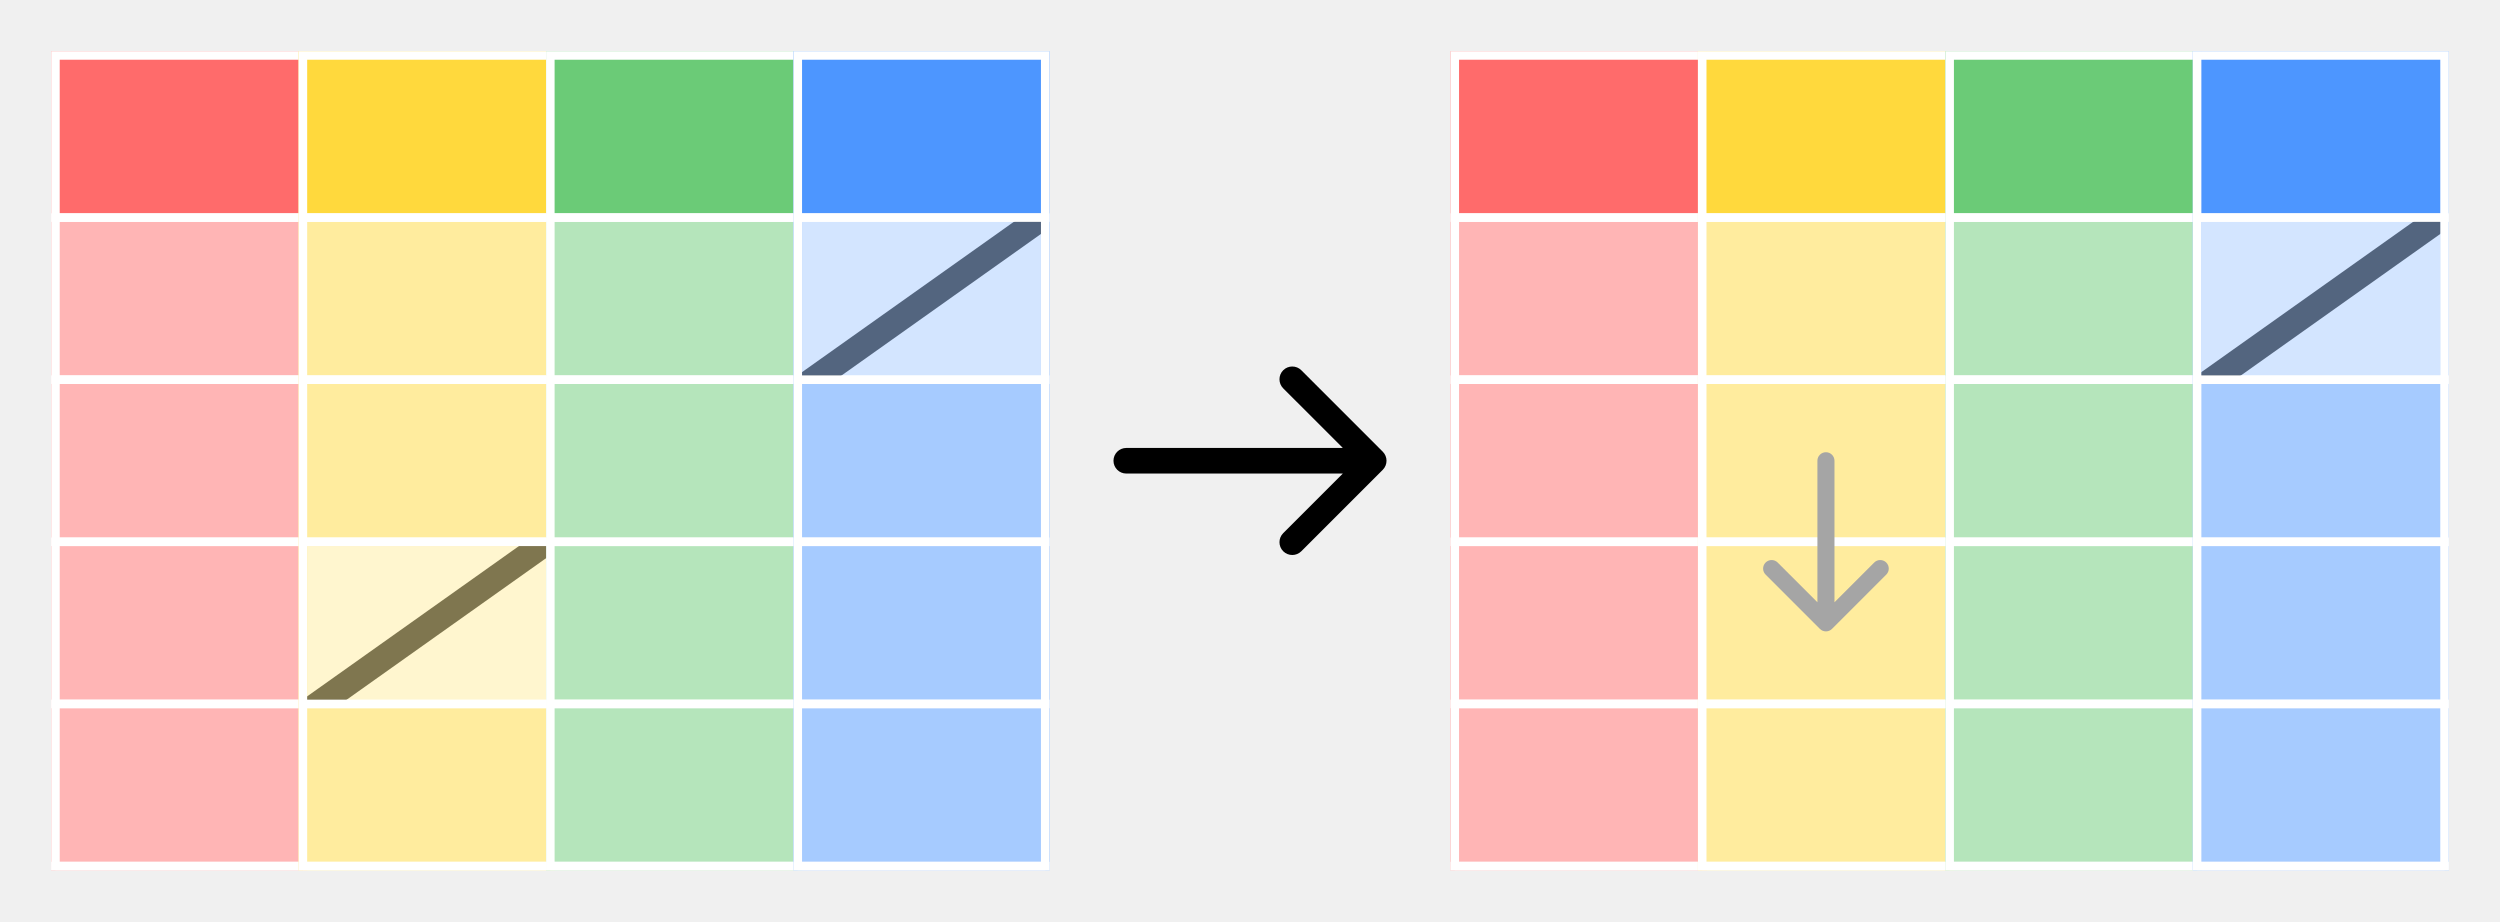
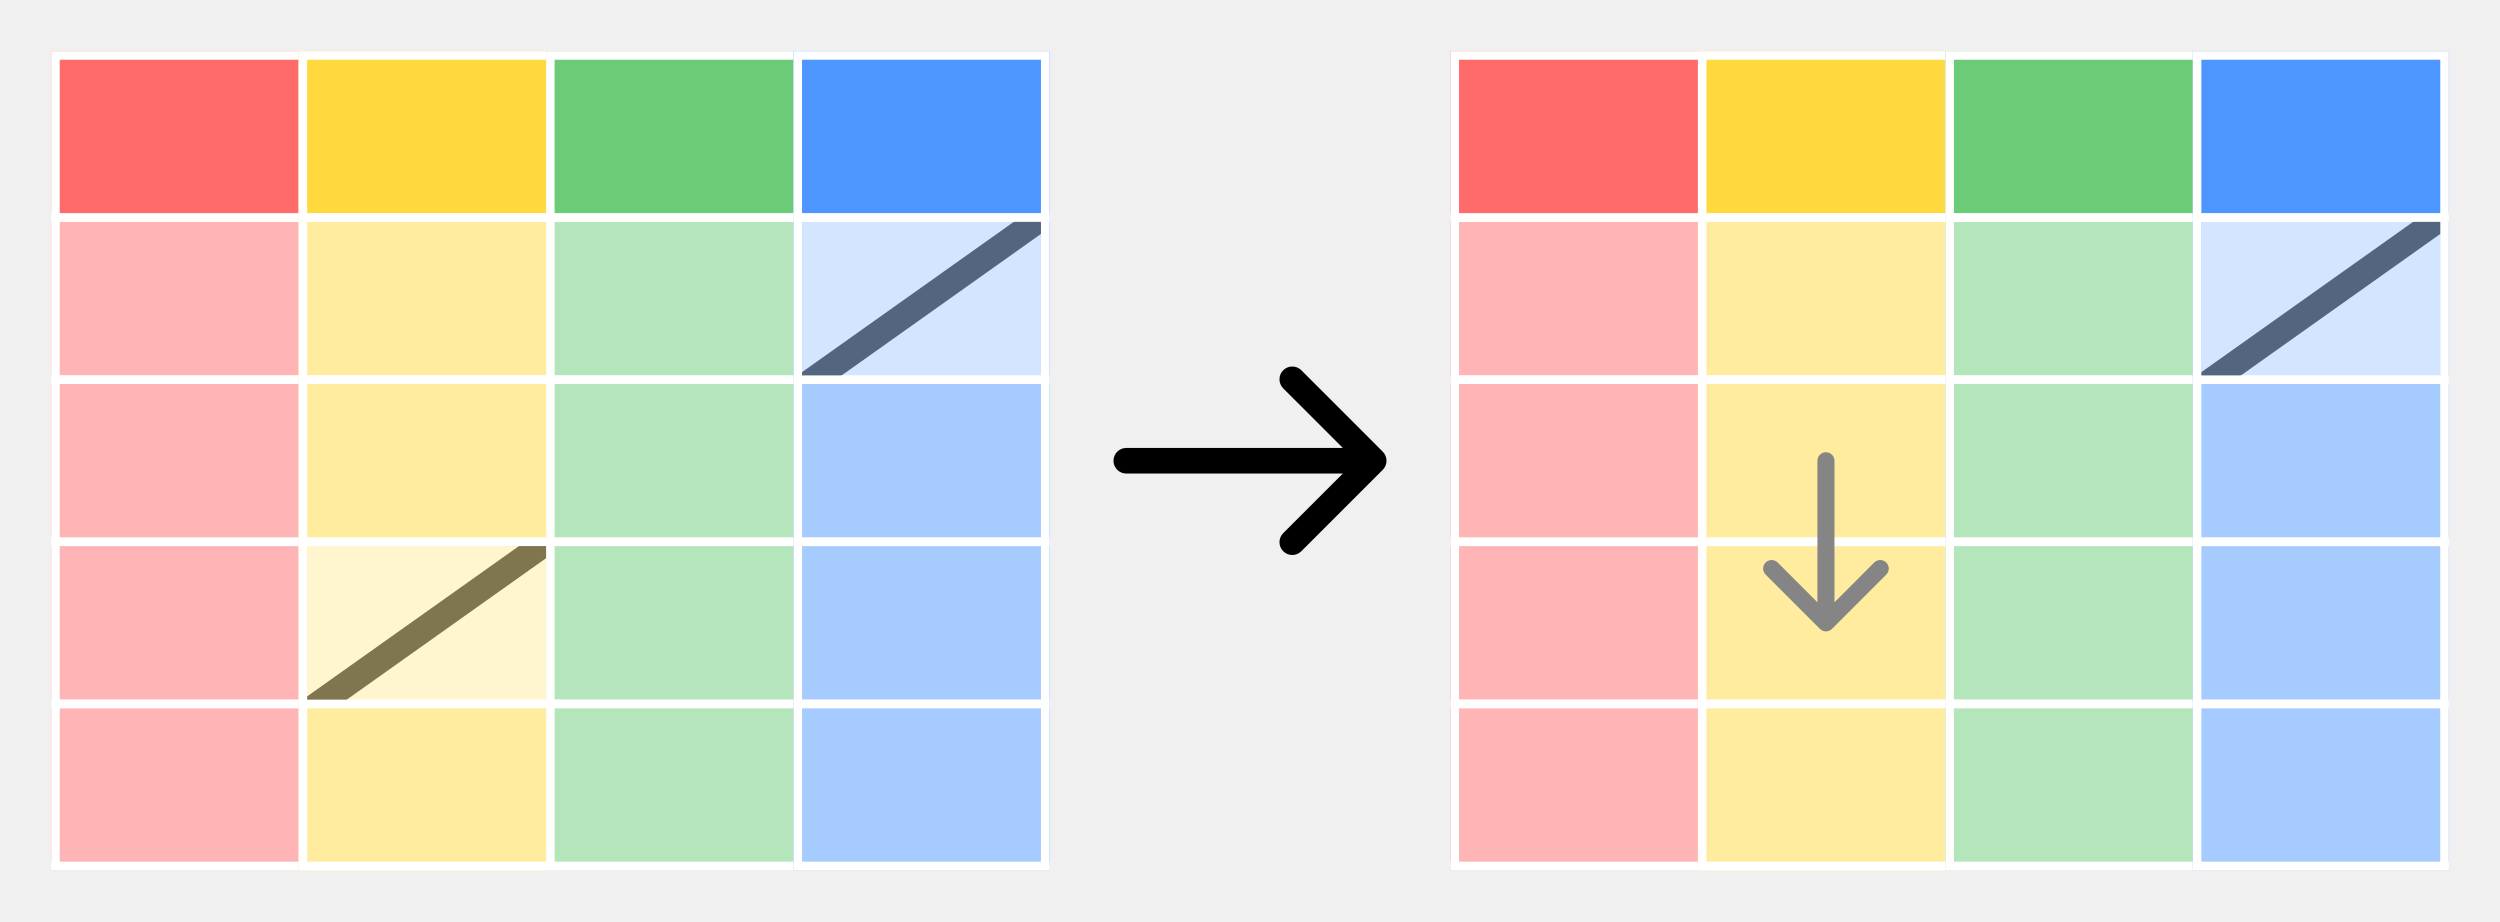
<svg xmlns="http://www.w3.org/2000/svg" width="293" height="108" viewBox="0 0 293 108" fill="none">
-   <g clip-path="url(#clip0_103_4298)">
+   <g clip-path="url(#clip0_105_4377)">
    <rect x="170" y="6" width="30" height="115" fill="#FF6B6B" />
    <rect x="170.5" y="82.5" width="29" height="19" fill="white" fill-opacity="0.5" stroke="white" />
    <rect x="170.5" y="101.5" width="29" height="19" fill="white" fill-opacity="0.5" stroke="white" />
    <rect x="170.5" y="63.5" width="29" height="19" fill="white" fill-opacity="0.5" stroke="white" />
    <rect x="170.5" y="44.5" width="29" height="19" fill="white" fill-opacity="0.5" stroke="white" />
    <rect x="170.5" y="25.5" width="29" height="19" fill="white" fill-opacity="0.5" stroke="white" />
    <rect x="170.5" y="6.5" width="29" height="19" stroke="white" />
    <rect x="199" y="6" width="30" height="115" fill="#FFD93D" />
    <rect x="199.5" y="82.5" width="29" height="19" fill="white" fill-opacity="0.5" stroke="white" />
    <rect x="199.5" y="101.5" width="29" height="19" fill="white" fill-opacity="0.5" stroke="white" />
    <rect x="199.5" y="63.5" width="29" height="19" fill="white" fill-opacity="0.5" stroke="white" />
    <rect x="199.5" y="44.5" width="29" height="19" fill="white" fill-opacity="0.5" stroke="white" />
    <rect x="199.5" y="25.5" width="29" height="19" fill="white" fill-opacity="0.5" stroke="white" />
    <rect x="199.5" y="6.5" width="29" height="19" stroke="white" />
    <rect x="228" y="6" width="30" height="115" fill="#6BCB77" />
    <rect x="228.5" y="82.5" width="29" height="19" fill="white" fill-opacity="0.5" stroke="white" />
    <rect x="228.5" y="101.5" width="29" height="19" fill="white" fill-opacity="0.5" stroke="white" />
    <rect x="228.5" y="63.5" width="29" height="19" fill="white" fill-opacity="0.5" stroke="white" />
    <rect x="228.5" y="44.5" width="29" height="19" fill="white" fill-opacity="0.5" stroke="white" />
    <rect x="228.5" y="25.5" width="29" height="19" fill="white" fill-opacity="0.5" stroke="white" />
    <rect x="228.5" y="6.5" width="29" height="19" stroke="white" />
    <rect x="257" y="6" width="30" height="115" fill="#4D96FF" />
    <rect x="257.5" y="82.5" width="29" height="19" fill="white" fill-opacity="0.5" stroke="white" />
    <rect x="257.5" y="101.5" width="29" height="19" fill="white" fill-opacity="0.5" stroke="white" />
    <rect x="257.5" y="63.5" width="29" height="19" fill="white" fill-opacity="0.5" stroke="white" />
    <rect x="257.5" y="44.5" width="29" height="19" fill="white" fill-opacity="0.5" stroke="white" />
    <rect x="257.5" y="25.5" width="29" height="19" fill="white" fill-opacity="0.5" stroke="white" />
    <rect x="257.5" y="6.5" width="29" height="19" stroke="white" />
-     <g opacity="0.5" clip-path="url(#clip1_103_4298)">
+     <g opacity="0.5" clip-path="url(#clip1_105_4377)">
      <rect x="258" y="26" width="28" height="19" fill="white" />
      <line x1="257.355" y1="45.909" x2="285.909" y2="25.645" stroke="black" stroke-width="3" stroke-linecap="round" />
    </g>
-     <path d="M215 54C215 53.448 214.552 53 214 53C213.448 53 213 53.448 213 54L215 54ZM213.293 73.707C213.683 74.098 214.317 74.098 214.707 73.707L221.071 67.343C221.462 66.953 221.462 66.32 221.071 65.929C220.681 65.538 220.047 65.538 219.657 65.929L214 71.586L208.343 65.929C207.953 65.538 207.319 65.538 206.929 65.929C206.538 66.32 206.538 66.953 206.929 67.343L213.293 73.707ZM213 54L213 73L215 73L215 54L213 54Z" fill="#A5A5A5" />
+     <path d="M215 54C215 53.448 214.552 53 214 53C213.448 53 213 53.448 213 54L215 54ZM213.293 73.707C213.683 74.098 214.317 74.098 214.707 73.707L221.071 67.343C221.462 66.953 221.462 66.32 221.071 65.929C220.681 65.538 220.047 65.538 219.657 65.929L214 71.586L208.343 65.929C207.953 65.538 207.319 65.538 206.929 65.929C206.538 66.32 206.538 66.953 206.929 67.343L213.293 73.707ZM213 54L213 73L215 73L215 54L213 54Z" fill="#858585" />
  </g>
  <path d="M132 52.5C131.172 52.5 130.5 53.172 130.5 54C130.5 54.828 131.172 55.5 132 55.5V52.5ZM162.061 55.061C162.646 54.475 162.646 53.525 162.061 52.939L152.515 43.393C151.929 42.808 150.979 42.808 150.393 43.393C149.808 43.979 149.808 44.929 150.393 45.515L158.879 54L150.393 62.485C149.808 63.071 149.808 64.021 150.393 64.607C150.979 65.192 151.929 65.192 152.515 64.607L162.061 55.061ZM132 55.5H161V52.5H132V55.5Z" fill="black" />
-   <g clip-path="url(#clip2_103_4298)">
+   <g clip-path="url(#clip2_105_4377)">
    <rect x="6" y="6" width="30" height="115" fill="#FF6B6B" />
    <rect x="6.5" y="82.5" width="29" height="19" fill="white" fill-opacity="0.5" stroke="white" />
    <rect x="6.5" y="101.5" width="29" height="19" fill="white" fill-opacity="0.5" stroke="white" />
    <rect x="6.5" y="63.5" width="29" height="19" fill="white" fill-opacity="0.5" stroke="white" />
    <rect x="6.5" y="44.5" width="29" height="19" fill="white" fill-opacity="0.5" stroke="white" />
    <rect x="6.5" y="25.5" width="29" height="19" fill="white" fill-opacity="0.5" stroke="white" />
    <rect x="6.5" y="6.5" width="29" height="19" stroke="white" />
    <rect x="35" y="6" width="30" height="115" fill="#FFD93D" />
    <rect x="35.5" y="82.5" width="29" height="19" fill="white" fill-opacity="0.5" stroke="white" />
    <rect x="35.5" y="101.5" width="29" height="19" fill="white" fill-opacity="0.5" stroke="white" />
    <rect x="35.5" y="63.5" width="29" height="19" fill="white" fill-opacity="0.5" stroke="white" />
    <rect x="35.5" y="44.5" width="29" height="19" fill="white" fill-opacity="0.5" stroke="white" />
    <rect x="35.5" y="25.5" width="29" height="19" fill="white" fill-opacity="0.5" stroke="white" />
    <rect x="35.5" y="6.5" width="29" height="19" stroke="white" />
    <rect x="64" y="6" width="30" height="115" fill="#6BCB77" />
    <rect x="64.5" y="82.5" width="29" height="19" fill="white" fill-opacity="0.5" stroke="white" />
    <rect x="64.5" y="101.5" width="29" height="19" fill="white" fill-opacity="0.5" stroke="white" />
    <rect x="64.5" y="63.5" width="29" height="19" fill="white" fill-opacity="0.5" stroke="white" />
    <rect x="64.5" y="44.5" width="29" height="19" fill="white" fill-opacity="0.5" stroke="white" />
    <rect x="64.5" y="25.5" width="29" height="19" fill="white" fill-opacity="0.5" stroke="white" />
    <rect x="64.5" y="6.5" width="29" height="19" stroke="white" />
    <rect x="93" y="6" width="30" height="115" fill="#4D96FF" />
    <rect x="93.5" y="82.5" width="29" height="19" fill="white" fill-opacity="0.5" stroke="white" />
    <rect x="93.5" y="101.5" width="29" height="19" fill="white" fill-opacity="0.5" stroke="white" />
    <rect x="93.5" y="63.5" width="29" height="19" fill="white" fill-opacity="0.5" stroke="white" />
    <rect x="93.5" y="44.5" width="29" height="19" fill="white" fill-opacity="0.5" stroke="white" />
    <rect x="93.5" y="25.5" width="29" height="19" fill="white" fill-opacity="0.5" stroke="white" />
    <rect x="93.5" y="6.5" width="29" height="19" stroke="white" />
-     <g opacity="0.5" clip-path="url(#clip3_103_4298)">
+     <g opacity="0.5" clip-path="url(#clip3_105_4377)">
      <rect x="36" y="64" width="28" height="19" fill="white" />
      <line x1="35.355" y1="83.909" x2="63.909" y2="63.645" stroke="black" stroke-width="3" stroke-linecap="round" />
    </g>
-     <g opacity="0.5" clip-path="url(#clip4_103_4298)">
+     <g opacity="0.5" clip-path="url(#clip4_105_4377)">
      <rect x="94" y="26" width="28" height="19" fill="white" />
      <line x1="93.355" y1="45.909" x2="121.909" y2="25.645" stroke="black" stroke-width="3" stroke-linecap="round" />
    </g>
  </g>
  <defs>
-     <clipPath id="clip0_103_4298">
+     <clipPath id="clip0_105_4377">
      <rect width="117" height="96" fill="white" transform="translate(170 6)" />
    </clipPath>
-     <clipPath id="clip1_103_4298">
+     <clipPath id="clip1_105_4377">
      <rect width="28" height="18" fill="white" transform="translate(258 26)" />
    </clipPath>
-     <clipPath id="clip2_103_4298">
+     <clipPath id="clip2_105_4377">
      <rect width="117" height="96" fill="white" transform="translate(6 6)" />
    </clipPath>
-     <clipPath id="clip3_103_4298">
+     <clipPath id="clip3_105_4377">
      <rect width="28" height="18" fill="white" transform="translate(36 64)" />
    </clipPath>
-     <clipPath id="clip4_103_4298">
+     <clipPath id="clip4_105_4377">
      <rect width="28" height="18" fill="white" transform="translate(94 26)" />
    </clipPath>
  </defs>
</svg>
